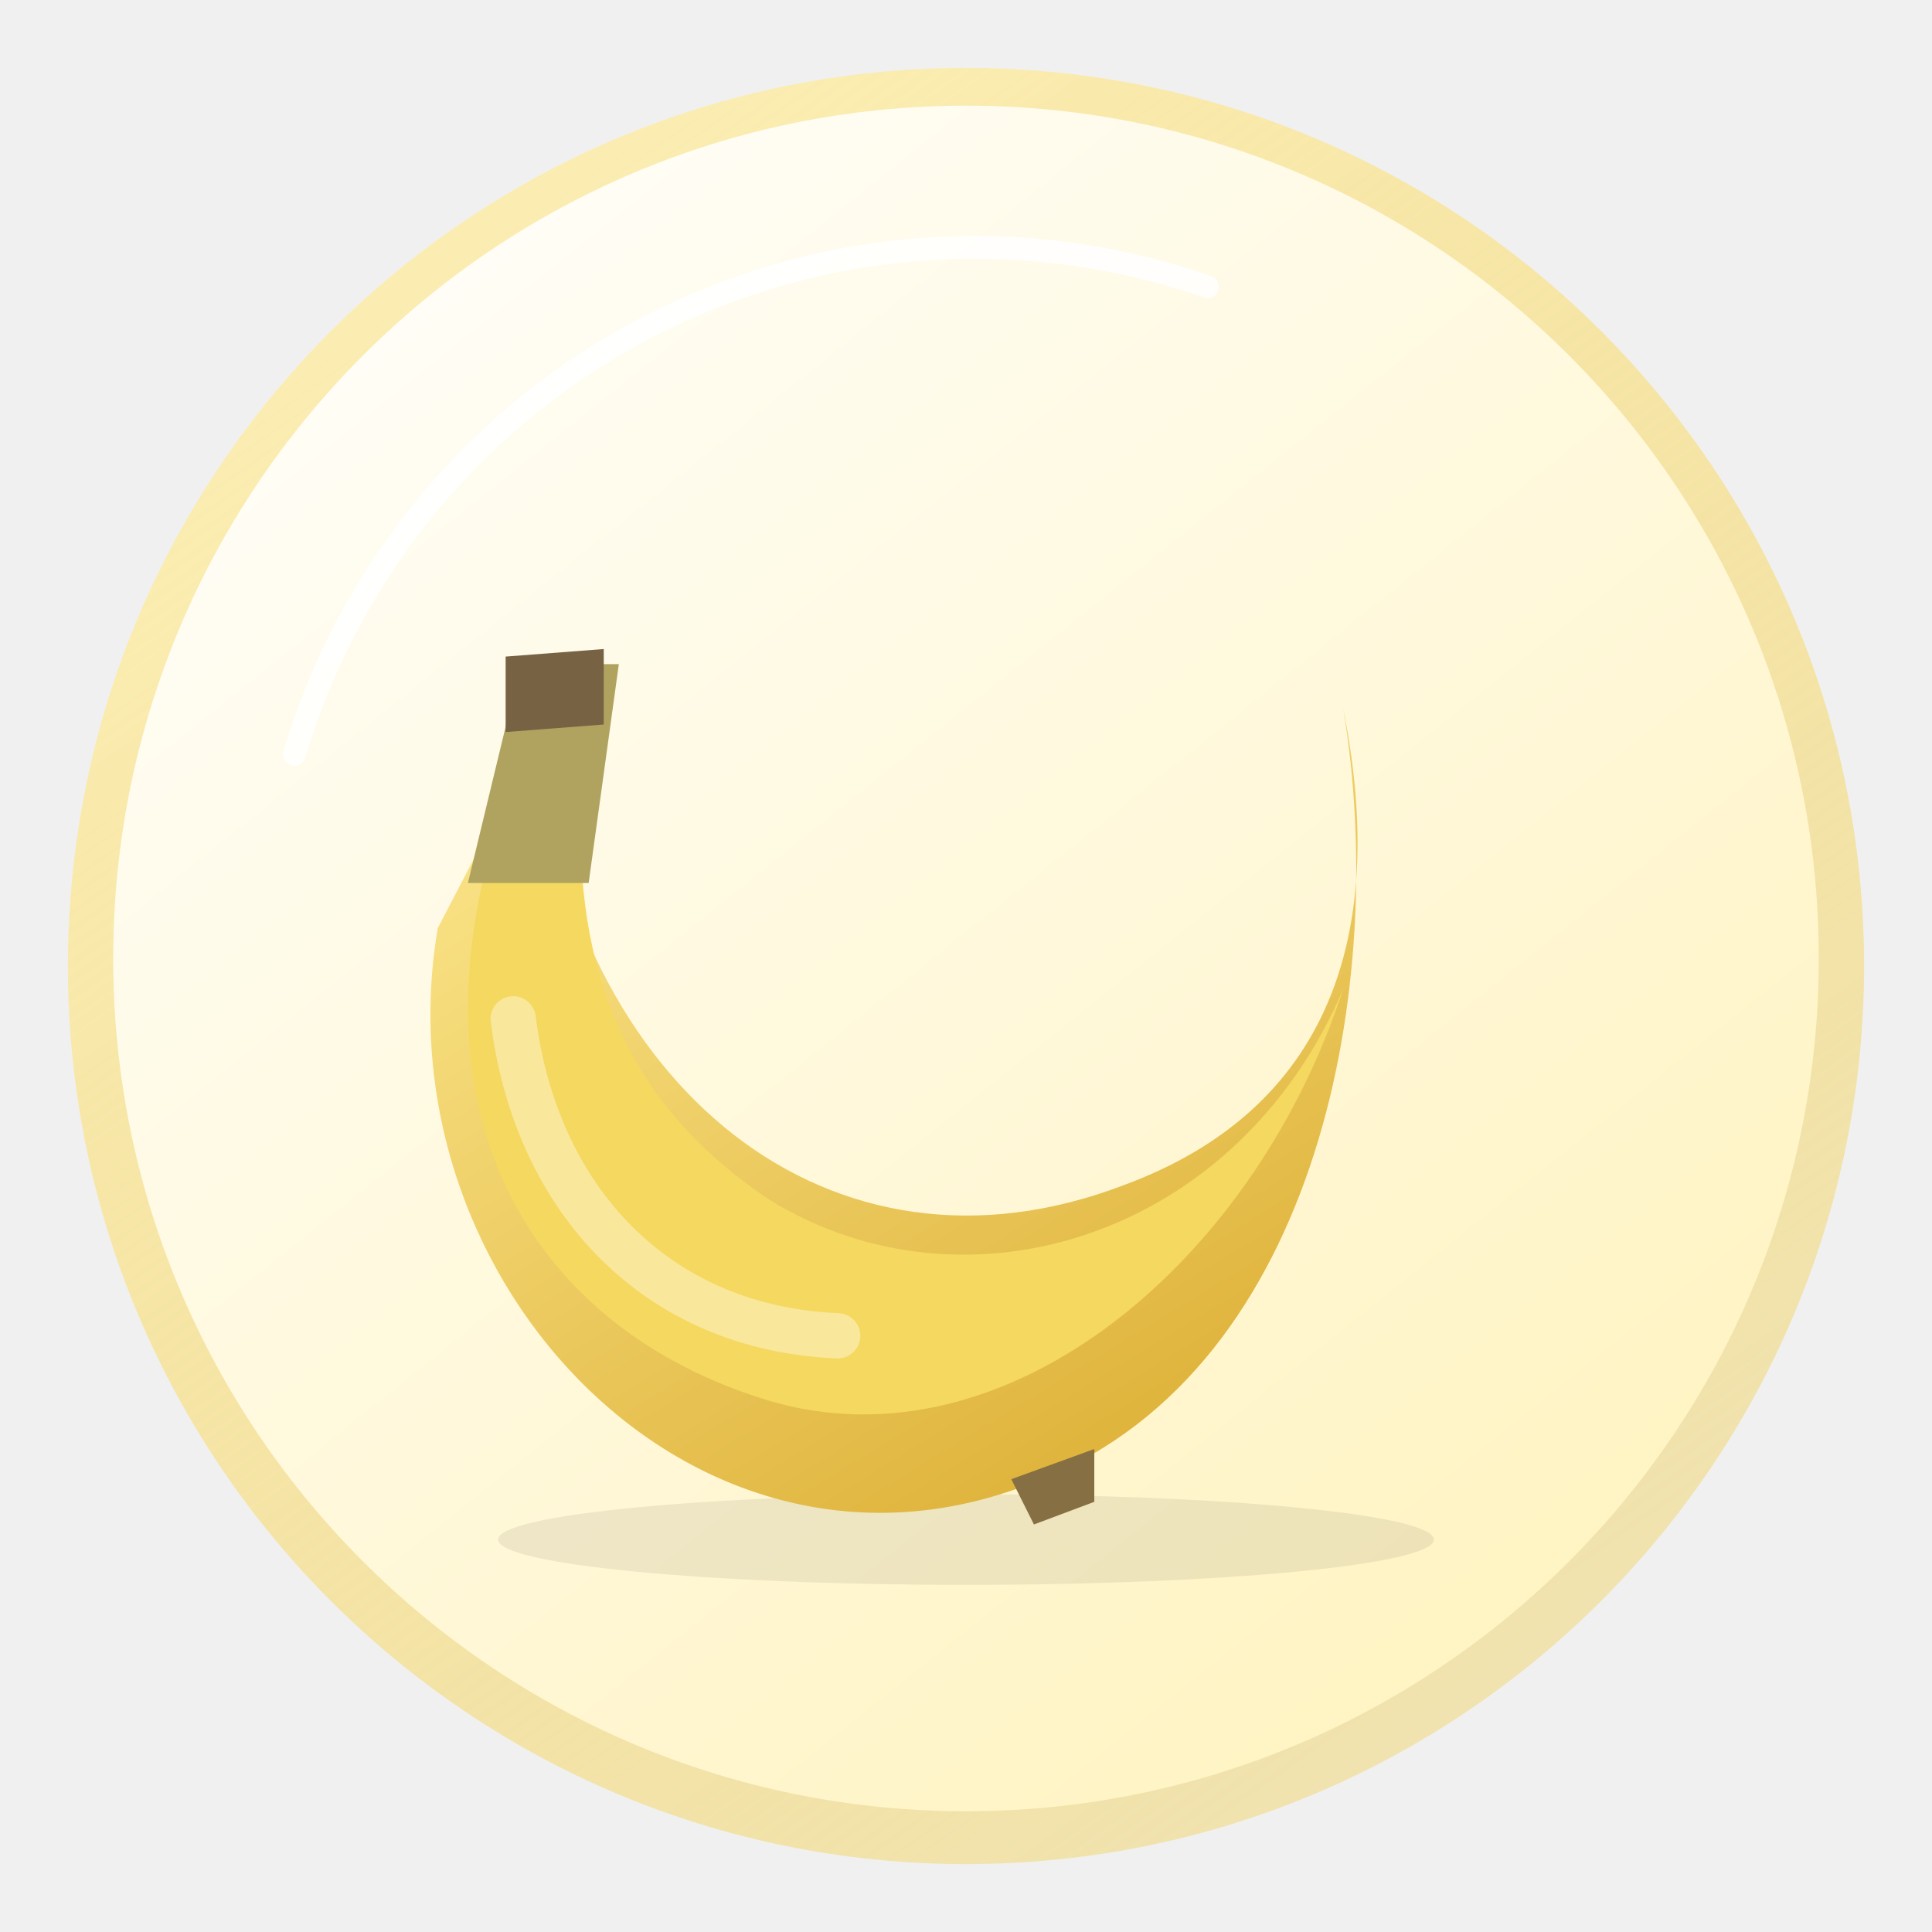
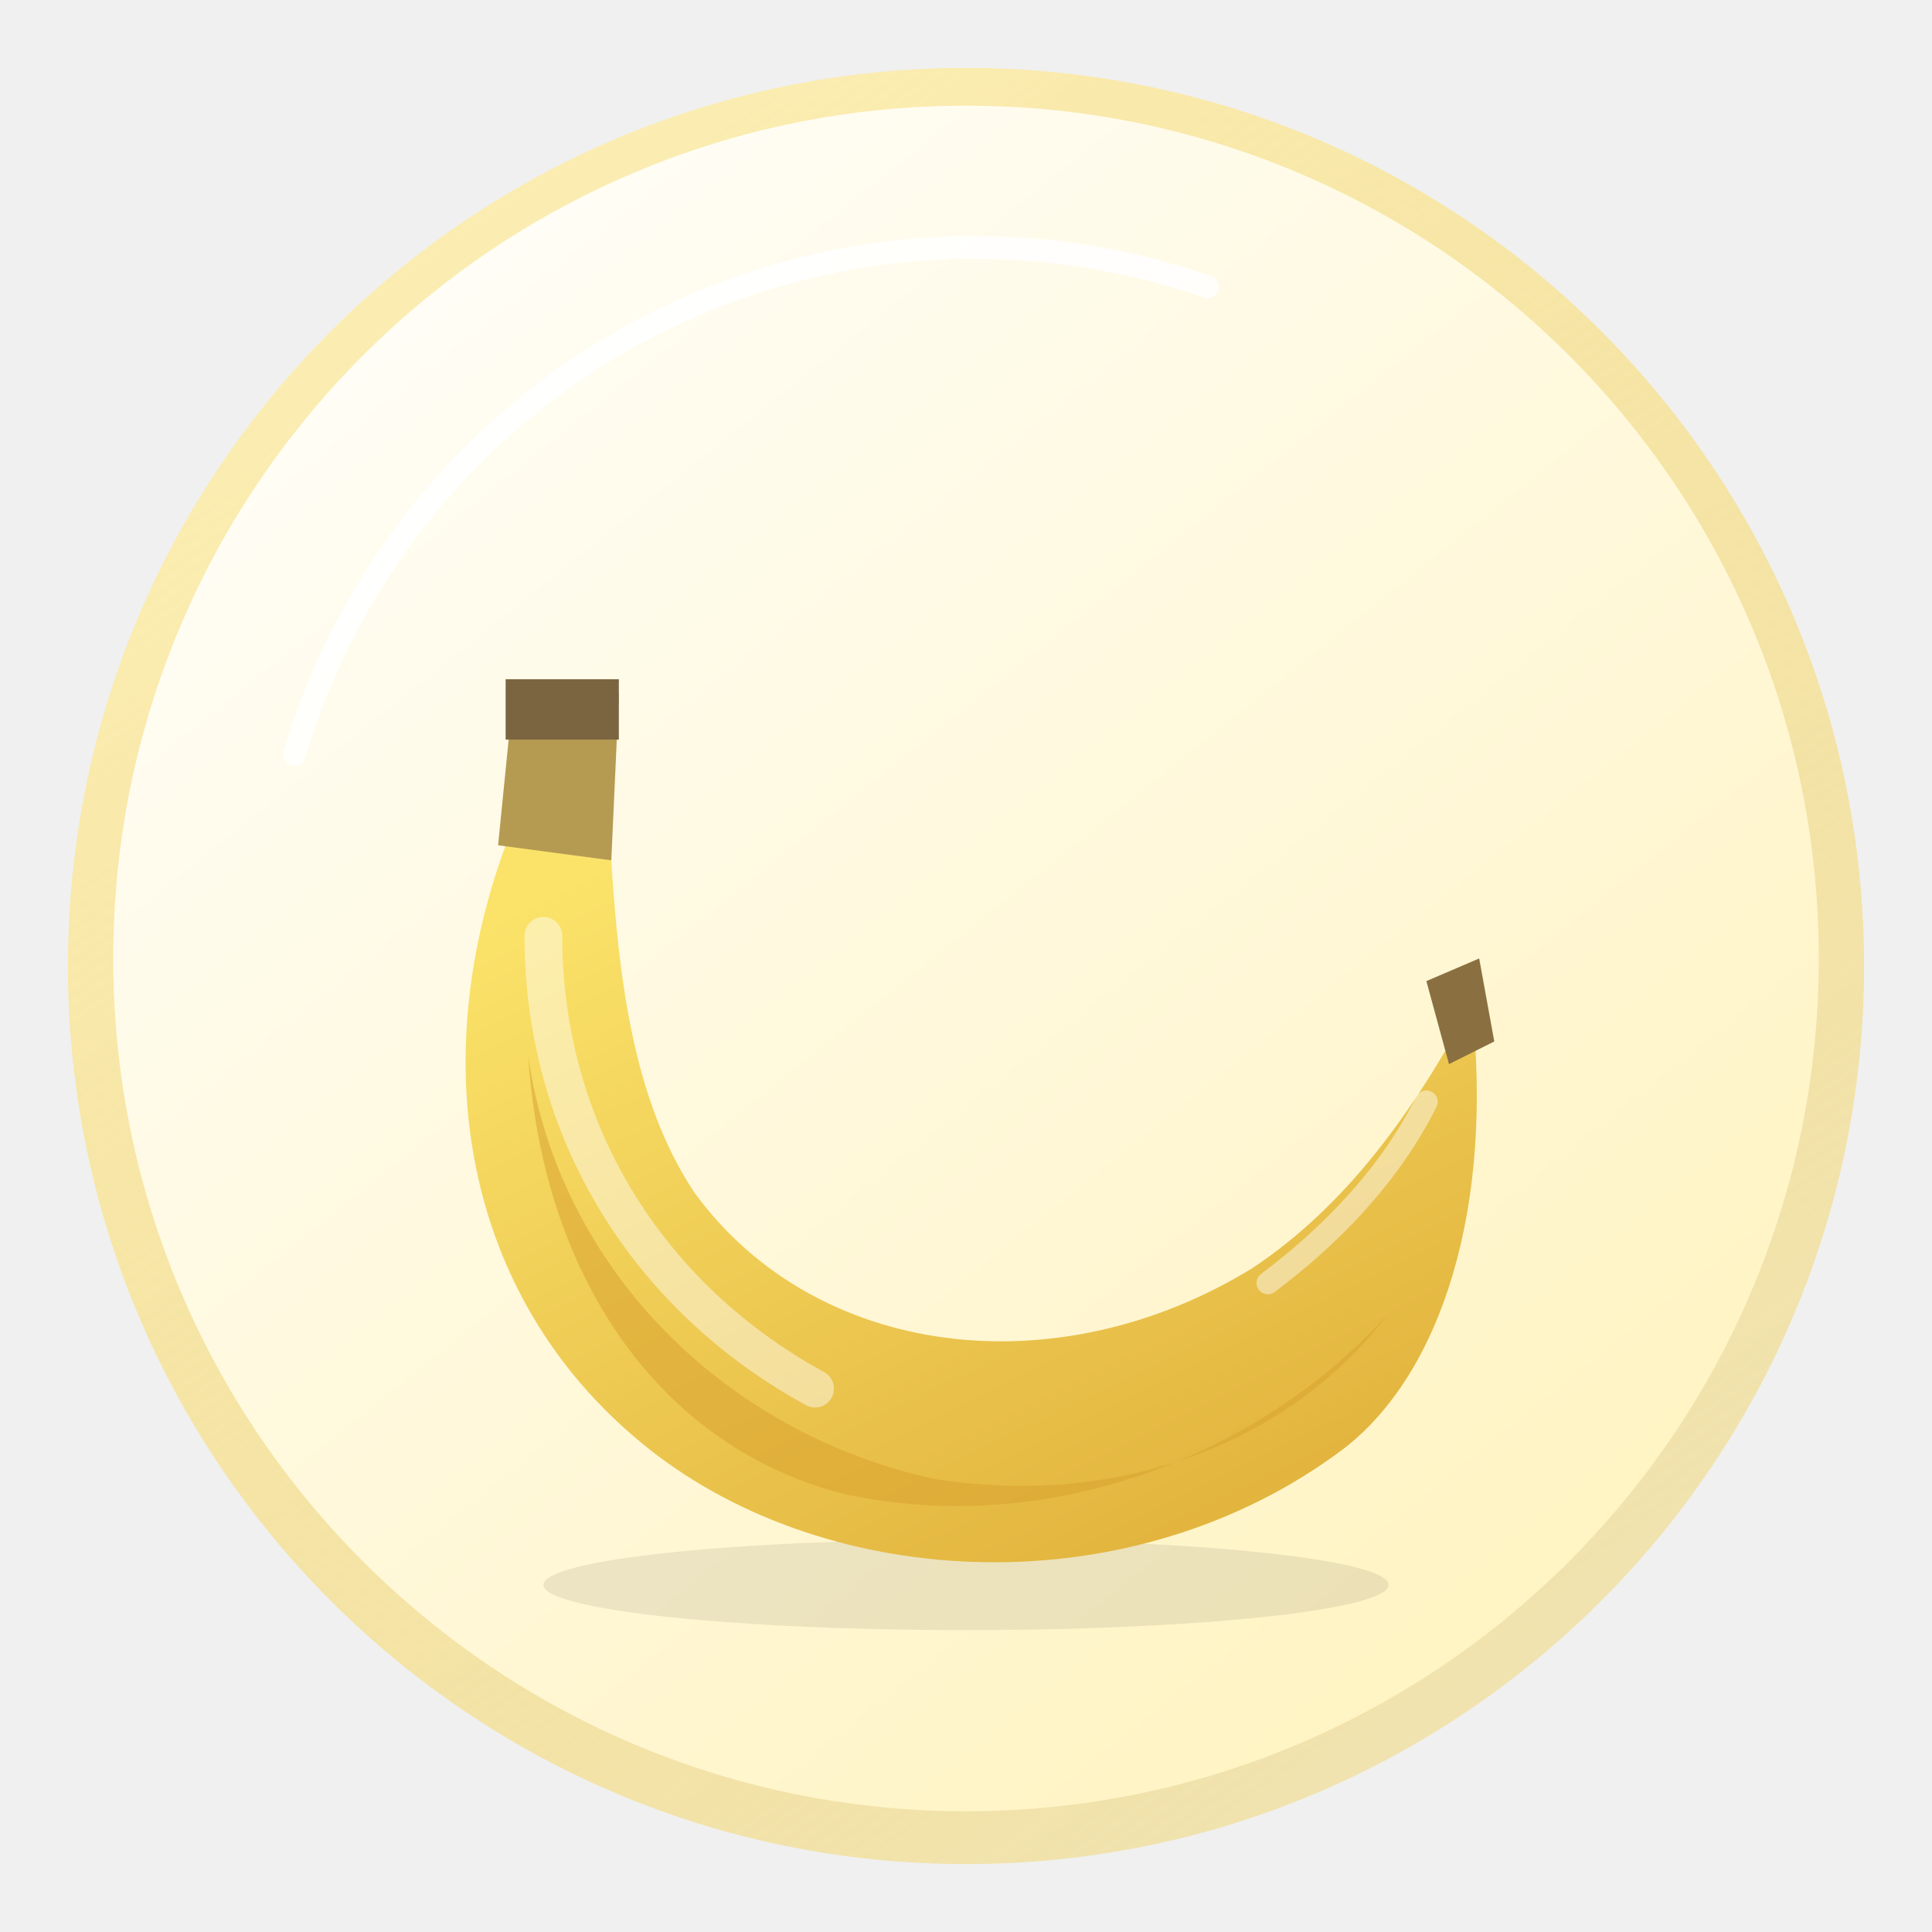
<svg xmlns="http://www.w3.org/2000/svg" width="256" height="256" viewBox="0 0 256 256" role="img" aria-labelledby="title">
  <defs>
    <linearGradient id="bg" x1="0" y1="0" x2="0.8" y2="1">
      <stop stop-color="#FFFFFF" />
      <stop offset="1" stop-color="#FFF3BF" />
    </linearGradient>
    <linearGradient id="rim" x1="0" y1="0" x2="0.7" y2="1">
      <stop stop-color="#FFF3BF" />
      <stop offset="1" stop-color="#F2CE49" stop-opacity="0.38" />
    </linearGradient>
    <linearGradient id="leaf" x1="0" y1="0" x2="0.8" y2="1">
      <stop stop-color="#8DBB51" />
      <stop offset="1" stop-color="#317450" />
    </linearGradient>
    <linearGradient id="f" x1="0.15" y1="0" x2="0.85" y2="1">
-       <stop stop-color="#FBE58A" />
-       <stop offset="1" stop-color="#DCAE33" />
+       <stop stop-color="#FBE36A" />
+       <stop offset="1" stop-color="#E0B03A" />
+     </linearGradient>
+     <linearGradient id="f2" x1="0" y1="0" x2="0" y2="1">
+       <stop stop-color="#F4CF4C" />
+       <stop offset="1" stop-color="#D9A32F" />
    </linearGradient>
  </defs>
  <circle cx="128" cy="128" r="119" fill="url(#rim)" />
  <circle cx="128" cy="127" r="113" fill="url(#bg)" />
  <path d="M39 100A94 94 0 0 1 160 38" fill="none" stroke="#FFF" stroke-width="3" stroke-linecap="round" opacity="0.85" />
-   <ellipse cx="128" cy="204" rx="62" ry="6" fill="#6F6250" opacity="0.12" />
-   <path d="M71 98C76 144 110 172 149 157C176 147 184 124 178 94C184 130 175 181 138 196C93 215 50 170 58 123Z" fill="url(#f)" />
-   <path d="M67 106C53 147 70 175 100 185C132 196 166 168 178 131C164 164 128 175 102 159C81 145 76 126 77 104Z" fill="#F5D85F" />
-   <path d="M62 117L69 88L82 88L78 117Z" fill="#B0A35F" />
-   <path d="M67 87L80 86L80 96L67 97Z" fill="#776344" />
-   <path d="M68 135C71 159 87 176 111 177" fill="none" stroke="#FFFFFF" stroke-opacity="0.38" stroke-width="6" stroke-linecap="round" />
-   <path d="M134 196L145 192L145 199L137 202Z" fill="#867043" />
+   <ellipse cx="128" cy="210" rx="56" ry="6" fill="#6F6250" opacity="0.13" />
+   <path d="M67 112C56 142 62 173 86 192C110 211 150 213 178 192C191 182 198 160 195 133C187 148 178 160 166 168C140 184 108 180 92 158C84 146 82 130 81 114Z" fill="url(#f)" />
+   <path d="M70 140C74 168 96 190 124 196C150 200 172 190 184 174C168 192 140 204 112 198C88 192 72 170 70 140Z" fill="#D9A32F" opacity="0.55" />
+   <path d="M66 112L68 92L82 92L81 114Z" fill="#B59A52" />
+   <path d="M67 90L82 90L82 98L67 98Z" fill="#7B6540" />
+   <path d="M189 130L196 127L198 138L192 141Z" fill="#8A7040" />
+   <path d="M72 124C72 150 86 172 108 184" fill="none" stroke="#FFFFFF" stroke-opacity="0.45" stroke-width="5" stroke-linecap="round" />
+   <path d="M168 170C176 164 184 156 189 146" fill="none" stroke="#FFFFFF" stroke-opacity="0.45" stroke-width="3" stroke-linecap="round" />
</svg>
